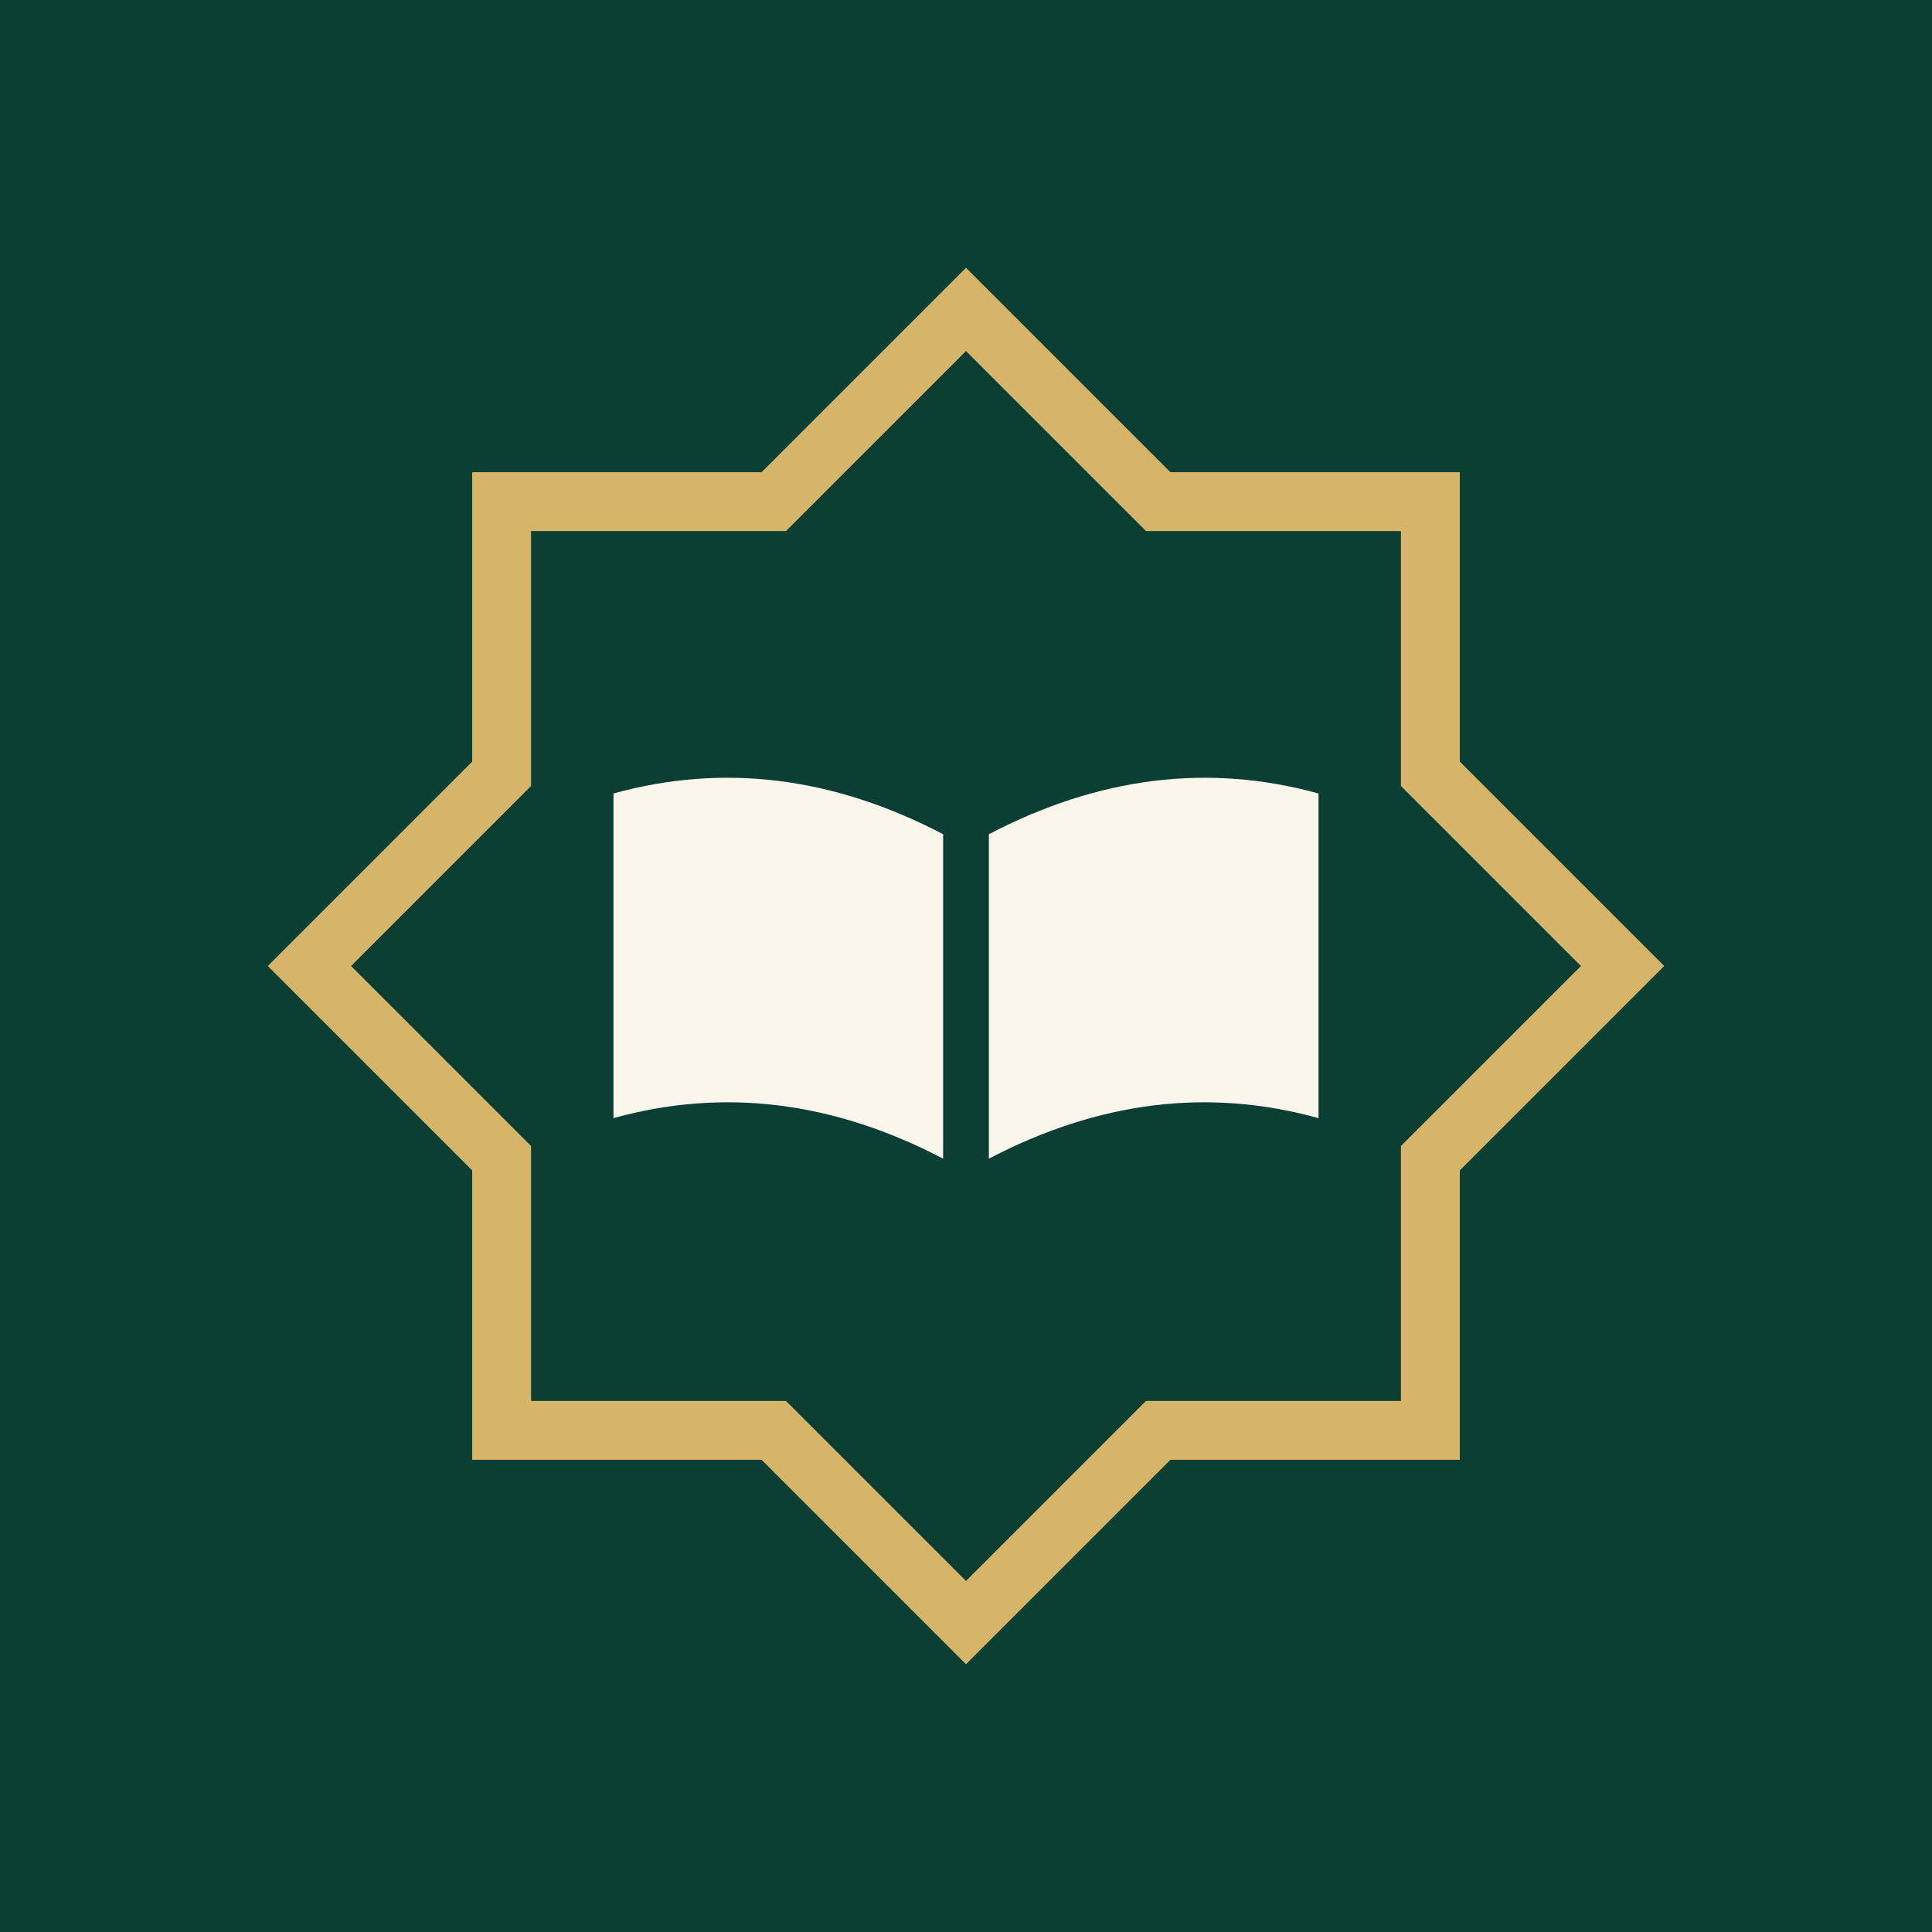
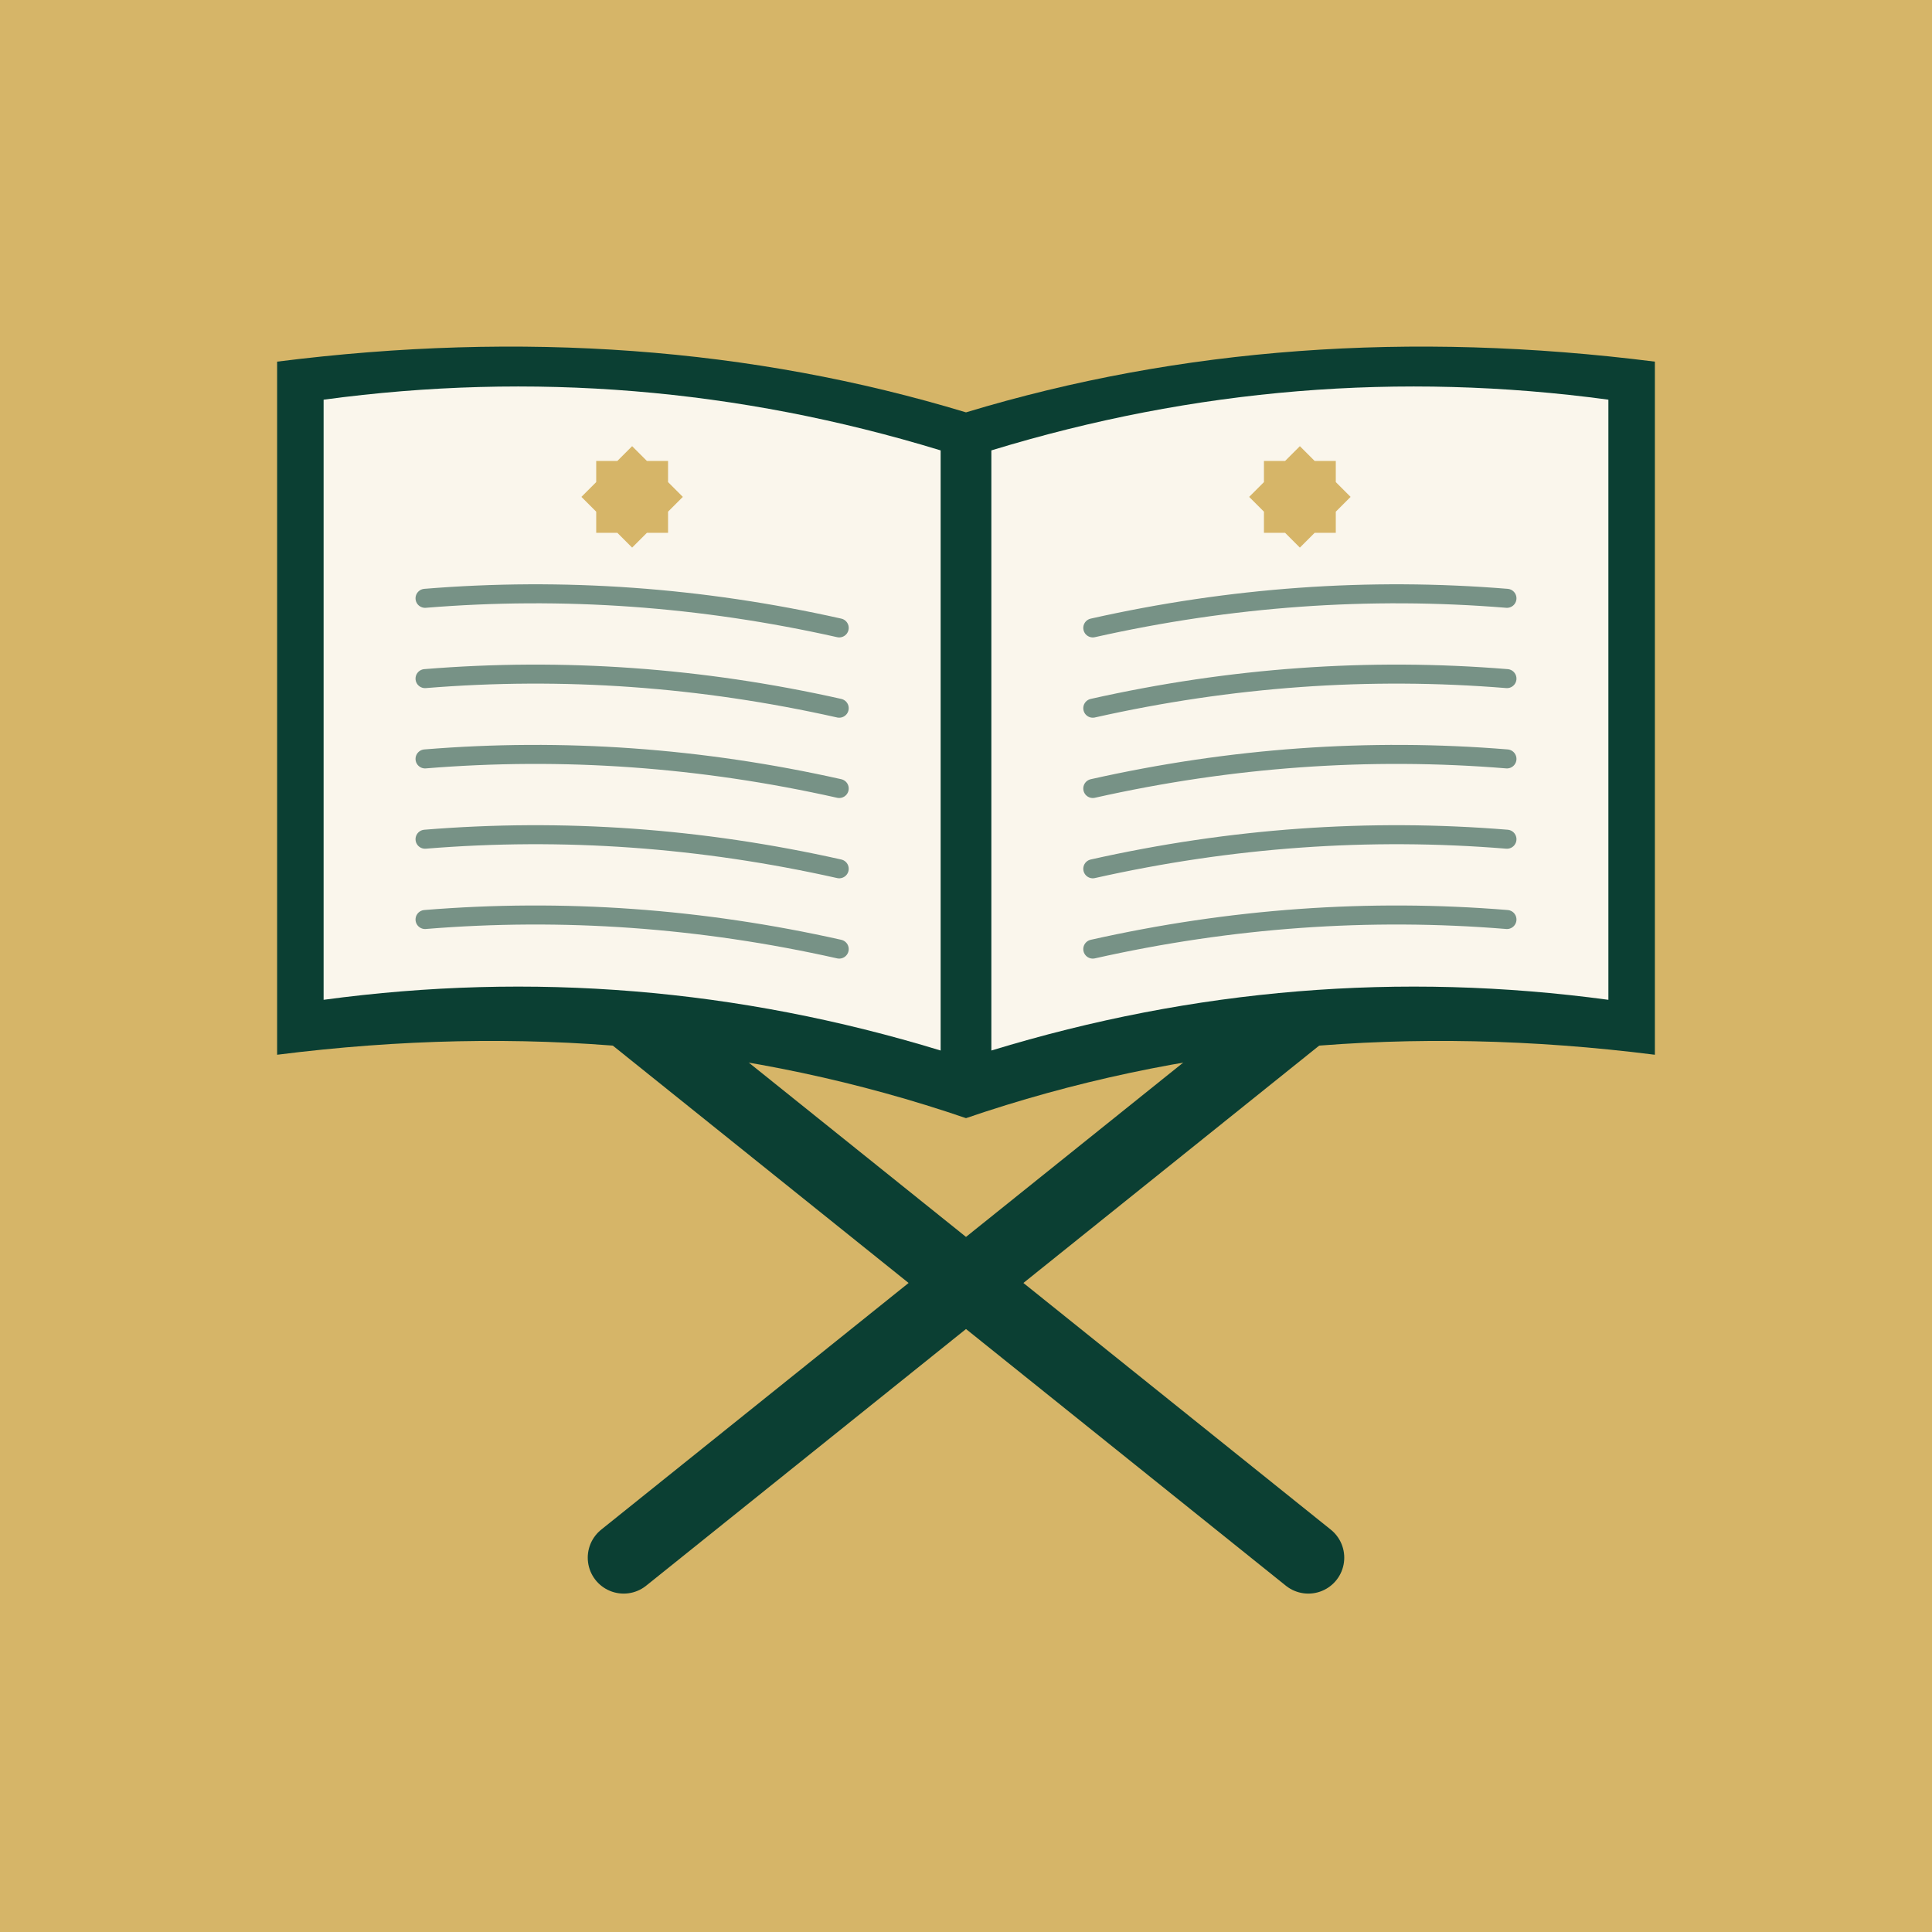
<svg xmlns="http://www.w3.org/2000/svg" viewBox="0 0 1024 1024" width="1024" height="1024">
  <g id="background">
-     <rect width="1024" height="1024" fill="#0B3F33" />
+     <rect width="1024" height="1024" fill="#D6B568" />
  </g>
-   <g id="foreground" transform="translate(512 512) scale(1.2) translate(-512 -512)">
-     <path id="star" d="M512.0 222.0 L596.9 306.9 L717.1 306.9 L717.1 427.1 L802.0 512.0 L717.1 596.9 L717.1 717.1 L596.9 717.1 L512.0 802.0 L427.1 717.1 L306.9 717.1 L306.9 596.9 L222.0 512.0 L306.9 427.1 L306.9 306.9 L427.1 306.9 Z" fill="none" stroke="#D6B568" stroke-width="26" stroke-linejoin="miter" stroke-miterlimit="10" />
-     <path id="book-left" d="M501.9 453.8 Q429.1 415.7 356.3 435.8 L356.3 579.2 Q429.1 559.0 501.9 597.1 Z" fill="#FAF6EC" />
-     <path id="book-right" d="M522.1 453.8 Q594.9 415.7 667.7 435.8 L667.7 579.2 Q594.9 559.0 522.1 597.1 Z" fill="#FAF6EC" />
+   <g id="foreground" transform="translate(512 512) scale(1.12) translate(-512 -620)">
+     <path id="stand" d="M350 640 L674 900 M674 640 L350 900" fill="none" stroke="#0B3F33" stroke-width="34" stroke-linejoin="miter" stroke-miterlimit="10" stroke-linecap="round" />
+     <path id="cover" d="M512 358 Q360 312 186 334 L186 662 Q360 640 512 692 Q664 640 838 662 L838 334 Q664 312 512 358 Z" fill="#0B3F33" />
+     <path id="page-left" d="M500 376 Q356 332 208 352 L208 636 Q356 616 500 660 Z" fill="#FAF6EC" />
+     <path id="page-right" d="M524 376 Q668 332 816 352 L816 636 Q668 616 524 660 Z" fill="#FAF6EC" />
+     <path id="text-1" d="M256 446 Q354 438 452 460" fill="none" stroke="#0B3F33" stroke-width="9" stroke-linejoin="miter" stroke-miterlimit="10" stroke-linecap="round" opacity="0.55" />
+     <path id="text-2" d="M768 446 Q670 438 572 460" fill="none" stroke="#0B3F33" stroke-width="9" stroke-linejoin="miter" stroke-miterlimit="10" stroke-linecap="round" opacity="0.55" />
+     <path id="text-3" d="M256 484 Q354 476 452 498" fill="none" stroke="#0B3F33" stroke-width="9" stroke-linejoin="miter" stroke-miterlimit="10" stroke-linecap="round" opacity="0.55" />
+     <path id="text-4" d="M768 484 Q670 476 572 498" fill="none" stroke="#0B3F33" stroke-width="9" stroke-linejoin="miter" stroke-miterlimit="10" stroke-linecap="round" opacity="0.55" />
+     <path id="text-5" d="M256 522 Q354 514 452 536" fill="none" stroke="#0B3F33" stroke-width="9" stroke-linejoin="miter" stroke-miterlimit="10" stroke-linecap="round" opacity="0.55" />
+     <path id="text-6" d="M768 522 Q670 514 572 536" fill="none" stroke="#0B3F33" stroke-width="9" stroke-linejoin="miter" stroke-miterlimit="10" stroke-linecap="round" opacity="0.55" />
+     <path id="text-7" d="M256 560 Q354 552 452 574" fill="none" stroke="#0B3F33" stroke-width="9" stroke-linejoin="miter" stroke-miterlimit="10" stroke-linecap="round" opacity="0.55" />
+     <path id="text-8" d="M768 560 Q670 552 572 574" fill="none" stroke="#0B3F33" stroke-width="9" stroke-linejoin="miter" stroke-miterlimit="10" stroke-linecap="round" opacity="0.55" />
+     <path id="text-9" d="M256 598 Q354 590 452 612" fill="none" stroke="#0B3F33" stroke-width="9" stroke-linejoin="miter" stroke-miterlimit="10" stroke-linecap="round" opacity="0.55" />
+     <path id="text-10" d="M768 598 Q670 590 572 612" fill="none" stroke="#0B3F33" stroke-width="9" stroke-linejoin="miter" stroke-miterlimit="10" stroke-linecap="round" opacity="0.55" />
+     <path id="star-left" d="M354.0 374.0 L361.0 381.0 L371.0 381.0 L371.0 391.0 L378.0 398.0 L371.0 405.0 L371.0 415.0 L361.0 415.0 L354.0 422.0 L347.0 415.0 L337.0 415.0 L337.0 405.0 L330.0 398.0 L337.0 391.0 L337.0 381.0 L347.0 381.0 Z" fill="#D6B568" />
+     <path id="star-right" d="M670.0 374.0 L677.0 381.0 L687.0 381.0 L687.0 391.0 L694.0 398.0 L687.0 405.0 L687.0 415.0 L677.0 415.0 L670.0 422.0 L663.0 415.0 L653.0 415.0 L653.0 405.0 L646.0 398.0 L653.0 391.0 L653.0 381.0 L663.0 381.0 Z" fill="#D6B568" />
  </g>
</svg>
